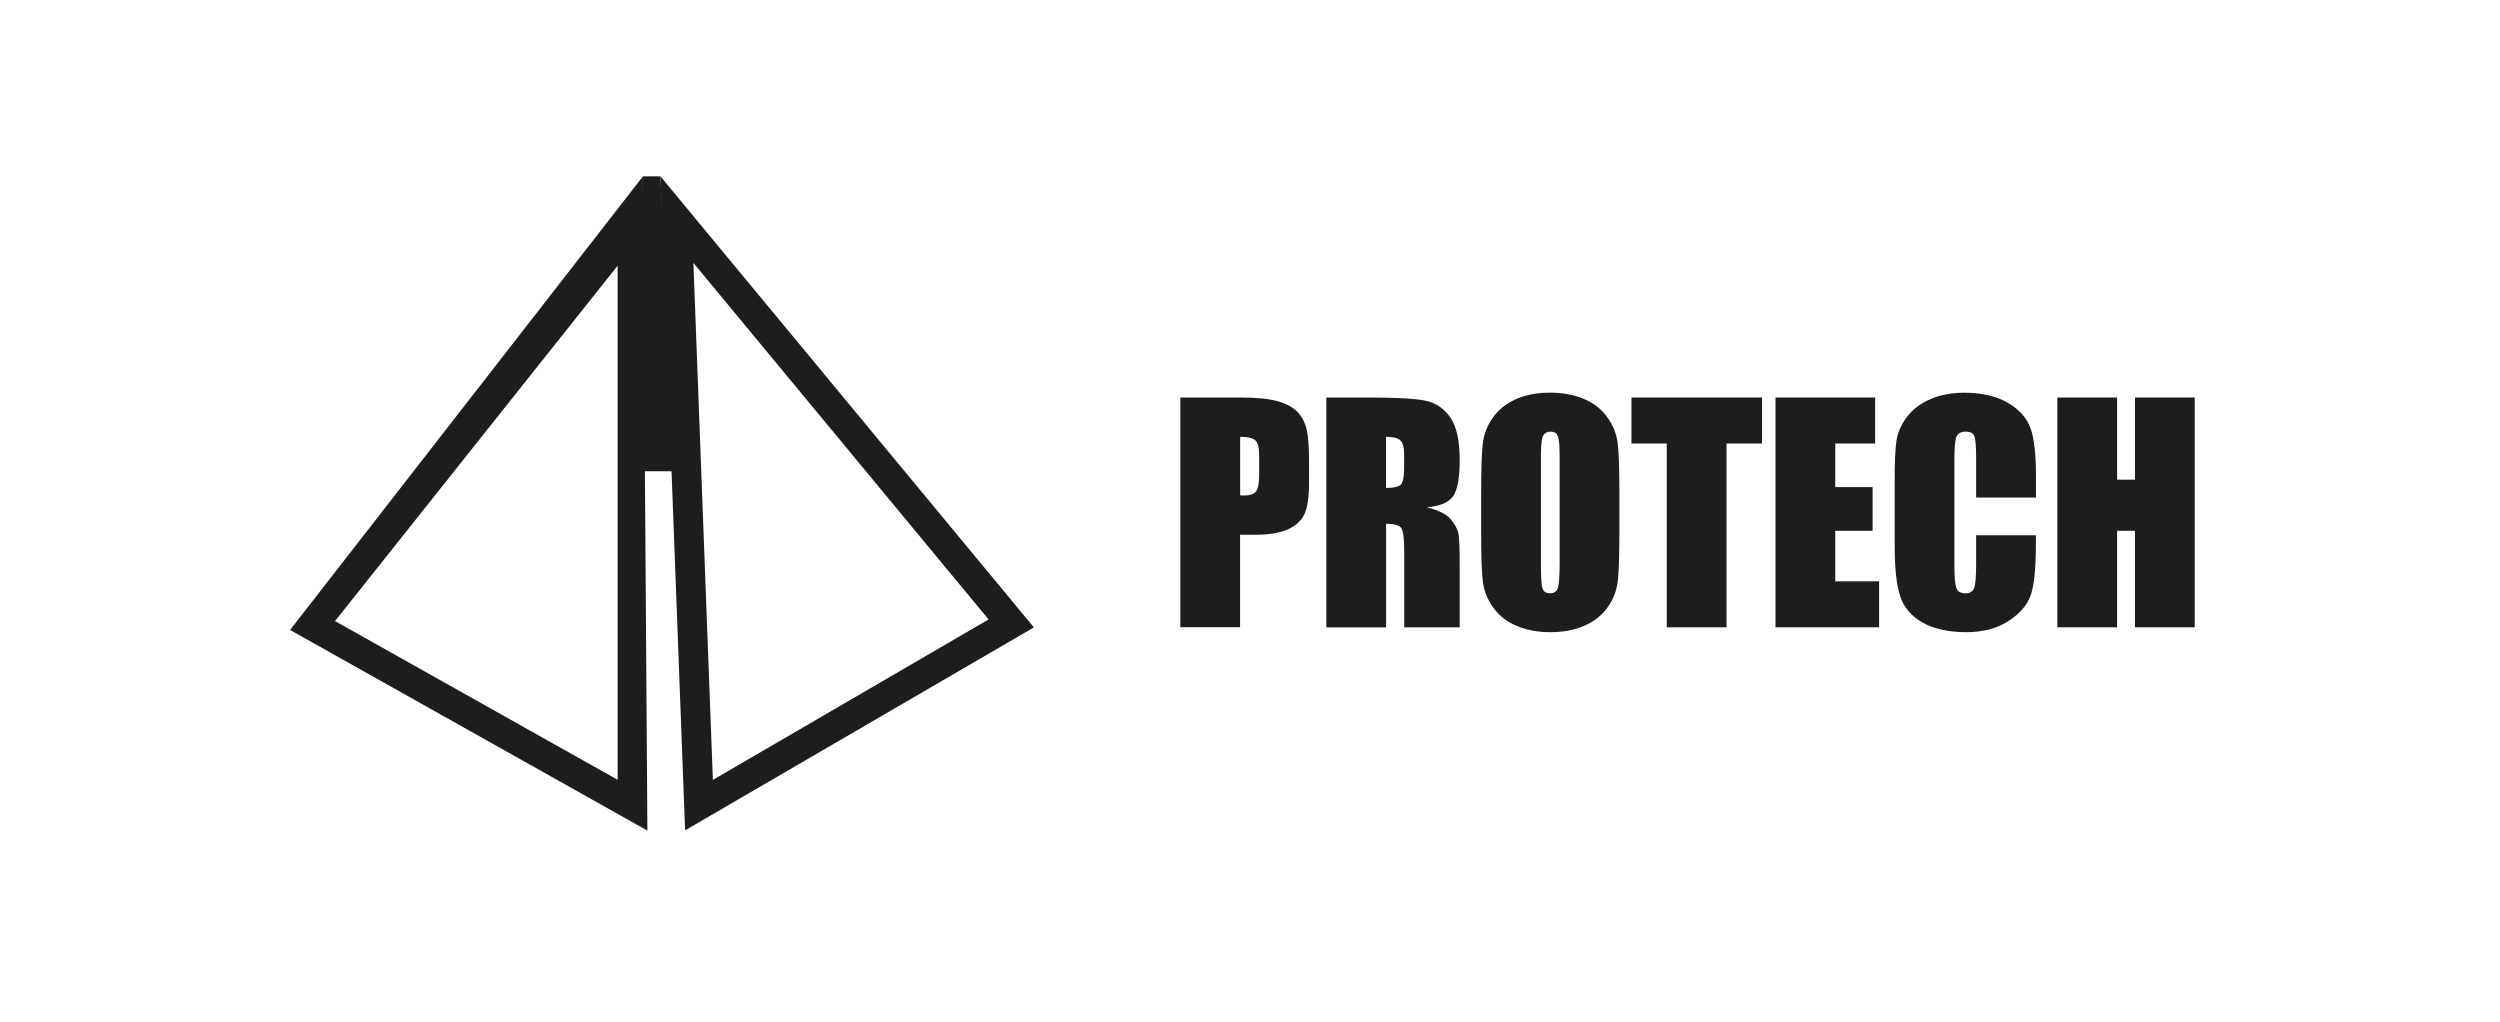
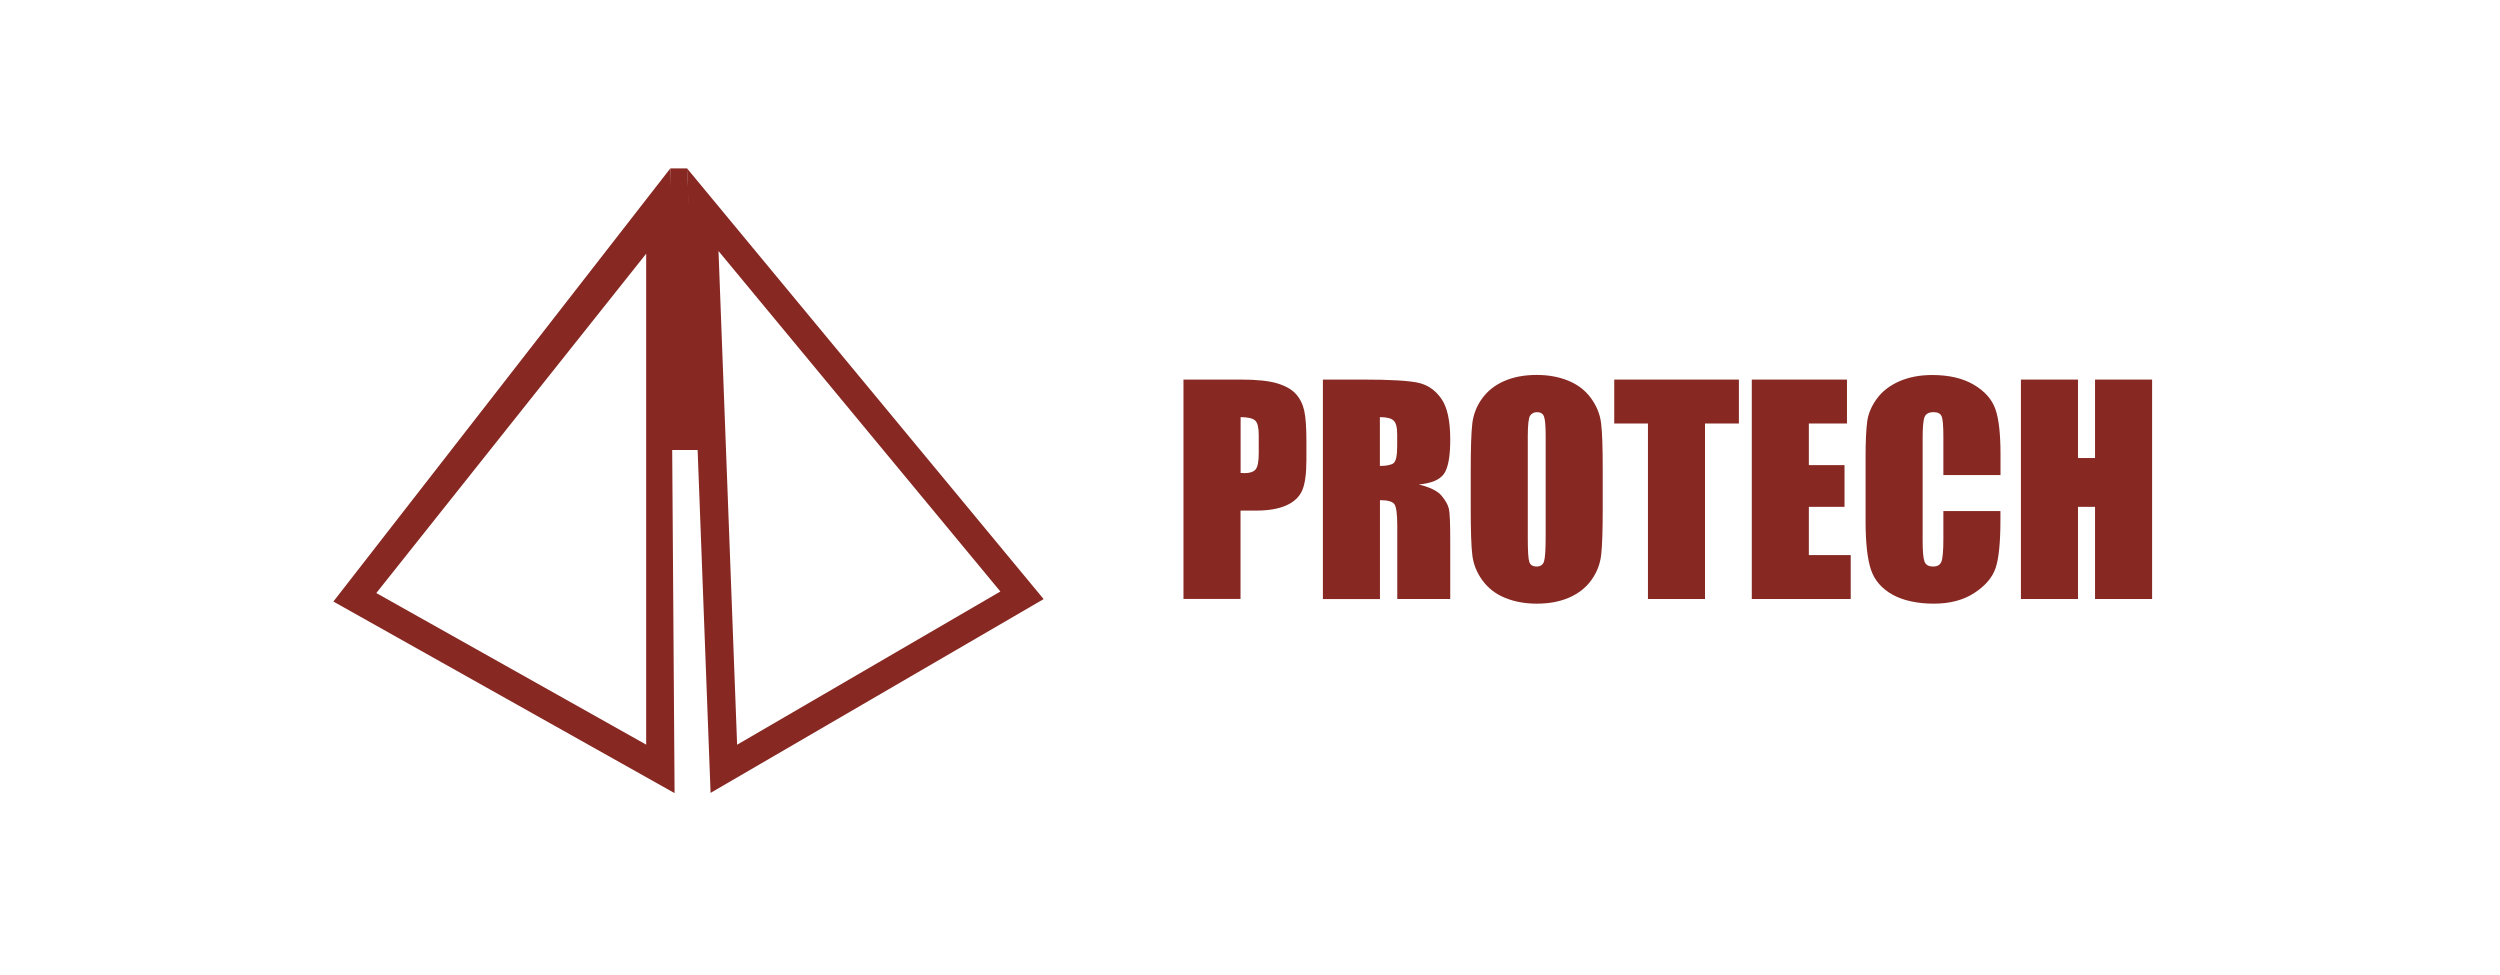
- <svg xmlns="http://www.w3.org/2000/svg" id="Lager_3" data-name="Lager 3" viewBox="0 0 292.44 119.44">
+ <svg xmlns="http://www.w3.org/2000/svg" width="200px" height="78px" id="Lager_3" data-name="Lager 3" viewBox="0 0 292.44 119.44">
  <g>
-     <path d="m138.08,46.5h7.04c1.9,0,3.37.15,4.39.45,1.02.3,1.79.73,2.31,1.29.51.56.86,1.25,1.04,2.05.18.8.27,2.04.27,3.73v2.34c0,1.72-.18,2.97-.53,3.75s-1,1.39-1.95,1.81c-.95.42-2.18.63-3.71.63h-1.88v10.82h-6.99v-26.88Zm6.99,4.6v6.84c.2.01.37.02.51.02.64,0,1.09-.16,1.34-.47.25-.32.37-.97.37-1.97v-2.21c0-.92-.14-1.52-.43-1.79s-.89-.42-1.79-.42Z" style="fill: #1d1d1b; stroke-width: 0px;" />
-     <path d="m155.14,46.5h4.95c3.3,0,5.53.13,6.7.38,1.17.25,2.12.9,2.86,1.95.74,1.05,1.1,2.71,1.1,5.01,0,2.09-.26,3.5-.78,4.22s-1.54,1.15-3.07,1.29c1.38.34,2.31.8,2.79,1.38s.77,1.1.89,1.58c.12.48.17,1.81.17,3.98v7.09h-6.49v-8.93c0-1.44-.11-2.33-.34-2.67-.23-.34-.82-.51-1.78-.51v12.12h-6.99v-26.88Zm6.99,4.6v5.98c.79,0,1.34-.11,1.65-.32.32-.22.47-.92.47-2.1v-1.48c0-.85-.15-1.41-.46-1.68-.3-.27-.86-.4-1.67-.4Z" style="fill: #1d1d1b; stroke-width: 0px;" />
-     <path d="m189.43,62.24c0,2.7-.06,4.61-.19,5.74-.13,1.12-.53,2.15-1.2,3.08-.67.93-1.57,1.64-2.71,2.14s-2.47.75-3.98.75c-1.44,0-2.73-.24-3.88-.71-1.15-.47-2.07-1.18-2.76-2.12s-1.11-1.96-1.25-3.07-.2-3.04-.2-5.81v-4.6c0-2.7.06-4.61.19-5.74.13-1.12.53-2.15,1.2-3.08.67-.93,1.57-1.64,2.71-2.14s2.47-.75,3.98-.75c1.44,0,2.73.24,3.88.71,1.15.47,2.07,1.18,2.76,2.12s1.11,1.96,1.25,3.07.2,3.04.2,5.81v4.6Zm-6.99-8.83c0-1.25-.07-2.05-.21-2.4-.14-.35-.42-.52-.85-.52-.37,0-.64.14-.84.42-.19.28-.29,1.12-.29,2.5v12.55c0,1.56.06,2.52.19,2.89.13.37.42.55.89.55s.78-.21.91-.63.2-1.42.2-3v-12.35Z" style="fill: #1d1d1b; stroke-width: 0px;" />
-     <path d="m206.11,46.5v5.38h-4.15v21.5h-6.99v-21.5h-4.13v-5.38h15.27Z" style="fill: #1d1d1b; stroke-width: 0px;" />
-     <path d="m207.7,46.5h11.65v5.38h-4.67v5.1h4.37v5.11h-4.37v5.91h5.13v5.38h-12.12v-26.88Z" style="fill: #1d1d1b; stroke-width: 0px;" />
-     <path d="m238.15,58.2h-6.99v-4.67c0-1.36-.07-2.21-.22-2.54-.15-.34-.48-.5-.99-.5-.58,0-.94.21-1.1.61s-.23,1.29-.23,2.66v12.48c0,1.31.08,2.16.23,2.56s.5.6,1.05.6.86-.2,1.02-.6c.16-.4.24-1.34.24-2.81v-3.38h6.99v1.05c0,2.78-.2,4.76-.59,5.92-.39,1.16-1.26,2.18-2.61,3.06-1.34.88-3,1.31-4.97,1.31s-3.74-.37-5.06-1.11-2.21-1.77-2.64-3.08-.65-3.28-.65-5.92v-7.85c0-1.94.07-3.39.2-4.36.13-.97.53-1.9,1.19-2.8.66-.9,1.57-1.6,2.74-2.12,1.17-.51,2.51-.77,4.03-.77,2.06,0,3.76.4,5.1,1.19s2.22,1.79,2.64,2.98c.42,1.19.63,3.04.63,5.54v2.55Z" style="fill: #1d1d1b; stroke-width: 0px;" />
-     <path d="m256.73,46.5v26.88h-6.99v-11.29h-2.09v11.29h-6.99v-26.88h6.99v9.61h2.09v-9.61h6.99Z" style="fill: #1d1d1b; stroke-width: 0px;" />
+     <path d="m138.08,46.5h7.04c1.9,0,3.37.15,4.39.45,1.02.3,1.79.73,2.31,1.29.51.56.86,1.25,1.04,2.05.18.8.27,2.04.27,3.73v2.34c0,1.72-.18,2.97-.53,3.75s-1,1.39-1.95,1.81c-.95.42-2.18.63-3.71.63h-1.88v10.82h-6.99v-26.88Zm6.99,4.6v6.84c.2.01.37.02.51.02.64,0,1.09-.16,1.34-.47.25-.32.37-.97.37-1.97v-2.21c0-.92-.14-1.52-.43-1.79s-.89-.42-1.79-.42Z" style="fill: #872822; stroke-width: 0px;" />
+     <path d="m155.14,46.5h4.95c3.3,0,5.53.13,6.7.38,1.17.25,2.12.9,2.86,1.95.74,1.05,1.1,2.71,1.1,5.01,0,2.09-.26,3.5-.78,4.22s-1.54,1.15-3.07,1.29c1.38.34,2.31.8,2.79,1.38s.77,1.1.89,1.58c.12.48.17,1.81.17,3.98v7.09h-6.49v-8.93c0-1.44-.11-2.33-.34-2.67-.23-.34-.82-.51-1.78-.51v12.12h-6.99v-26.88Zm6.99,4.6v5.98c.79,0,1.34-.11,1.65-.32.32-.22.47-.92.47-2.1v-1.48c0-.85-.15-1.41-.46-1.68-.3-.27-.86-.4-1.67-.4Z" style="fill: #872822; stroke-width: 0px;" />
+     <path d="m189.43,62.24c0,2.7-.06,4.61-.19,5.74-.13,1.12-.53,2.15-1.2,3.08-.67.93-1.57,1.64-2.71,2.14s-2.47.75-3.98.75c-1.44,0-2.73-.24-3.88-.71-1.15-.47-2.07-1.18-2.76-2.12s-1.11-1.96-1.25-3.07-.2-3.04-.2-5.81v-4.6c0-2.7.06-4.61.19-5.74.13-1.12.53-2.15,1.2-3.08.67-.93,1.57-1.64,2.71-2.14s2.47-.75,3.98-.75c1.44,0,2.73.24,3.88.71,1.15.47,2.07,1.18,2.76,2.12s1.11,1.96,1.25,3.07.2,3.04.2,5.81v4.6Zm-6.99-8.83c0-1.25-.07-2.05-.21-2.4-.14-.35-.42-.52-.85-.52-.37,0-.64.14-.84.42-.19.28-.29,1.12-.29,2.5v12.55c0,1.56.06,2.52.19,2.89.13.37.42.55.89.55s.78-.21.91-.63.2-1.42.2-3v-12.35Z" style="fill: #872822; stroke-width: 0px;" />
+     <path d="m206.11,46.5v5.38h-4.15v21.5h-6.99v-21.5h-4.13v-5.38h15.27Z" style="fill: #872822; stroke-width: 0px;" />
+     <path d="m207.7,46.5h11.65v5.38h-4.67v5.1h4.37v5.11h-4.37v5.91h5.13v5.38h-12.12v-26.88Z" style="fill: #872822; stroke-width: 0px;" />
+     <path d="m238.15,58.2h-6.99v-4.67c0-1.36-.07-2.21-.22-2.54-.15-.34-.48-.5-.99-.5-.58,0-.94.21-1.1.61s-.23,1.29-.23,2.66v12.48c0,1.31.08,2.16.23,2.56s.5.6,1.05.6.86-.2,1.02-.6c.16-.4.24-1.34.24-2.81v-3.38h6.99v1.05c0,2.78-.2,4.76-.59,5.92-.39,1.16-1.26,2.18-2.61,3.06-1.34.88-3,1.31-4.97,1.31s-3.74-.37-5.06-1.11-2.21-1.77-2.64-3.08-.65-3.28-.65-5.92v-7.85c0-1.94.07-3.39.2-4.36.13-.97.53-1.9,1.19-2.8.66-.9,1.57-1.6,2.74-2.12,1.17-.51,2.51-.77,4.03-.77,2.06,0,3.76.4,5.1,1.19s2.22,1.79,2.64,2.98c.42,1.19.63,3.04.63,5.54v2.55Z" style="fill: #872822; stroke-width: 0px;" />
+     <path d="m256.73,46.5v26.88h-6.99v-11.29h-2.09v11.29h-6.99v-26.88h6.99v9.61h2.09v-9.61h6.99Z" style="fill: #872822; stroke-width: 0px;" />
  </g>
  <g>
    <g>
      <g>
        <polygon points="74 26.1 36.57 73.17 74 94.19 74 26.1" style="fill: none; stroke-width: 0px;" />
-         <path d="m75.73,97.16l-41.8-23.47,41.27-53.05.53,76.53Zm-36.54-24.51l33.06,18.57V31.08l-33.06,41.57Z" style="fill: #1d1d1b; stroke-width: 0px;" />
+         <path d="m75.73,97.16l-41.8-23.47,41.27-53.05.53,76.53Zm-36.54-24.51l33.06,18.57V31.08l-33.06,41.57Z" style="fill: #872822; stroke-width: 0px;" />
      </g>
      <g>
        <polygon points="79.18 25.69 81.76 94.19 118.29 72.93 79.18 25.69" style="fill: none; stroke-width: 0px;" />
-         <path d="m80.14,97.14l-2.89-76.52,43.69,52.77-40.8,23.74Zm.97-66.4l2.28,60.49,32.25-18.77-34.54-41.72Z" style="fill: #1d1d1b; stroke-width: 0px;" />
+         <path d="m80.14,97.14l-2.89-76.52,43.69,52.77-40.8,23.74Zm.97-66.4l2.28,60.49,32.25-18.77-34.54-41.72Z" style="fill: #872822; stroke-width: 0px;" />
      </g>
    </g>
-     <polygon points="75.21 20.63 77.25 20.63 79.18 55.13 74.6 55.13 75.21 20.63" style="fill: #1d1d1b; stroke-width: 0px;" />
+     <polygon points="75.21 20.63 77.25 20.63 79.18 55.13 74.6 55.13 75.21 20.63" style="fill: #872822; stroke-width: 0px;" />
  </g>
</svg>
